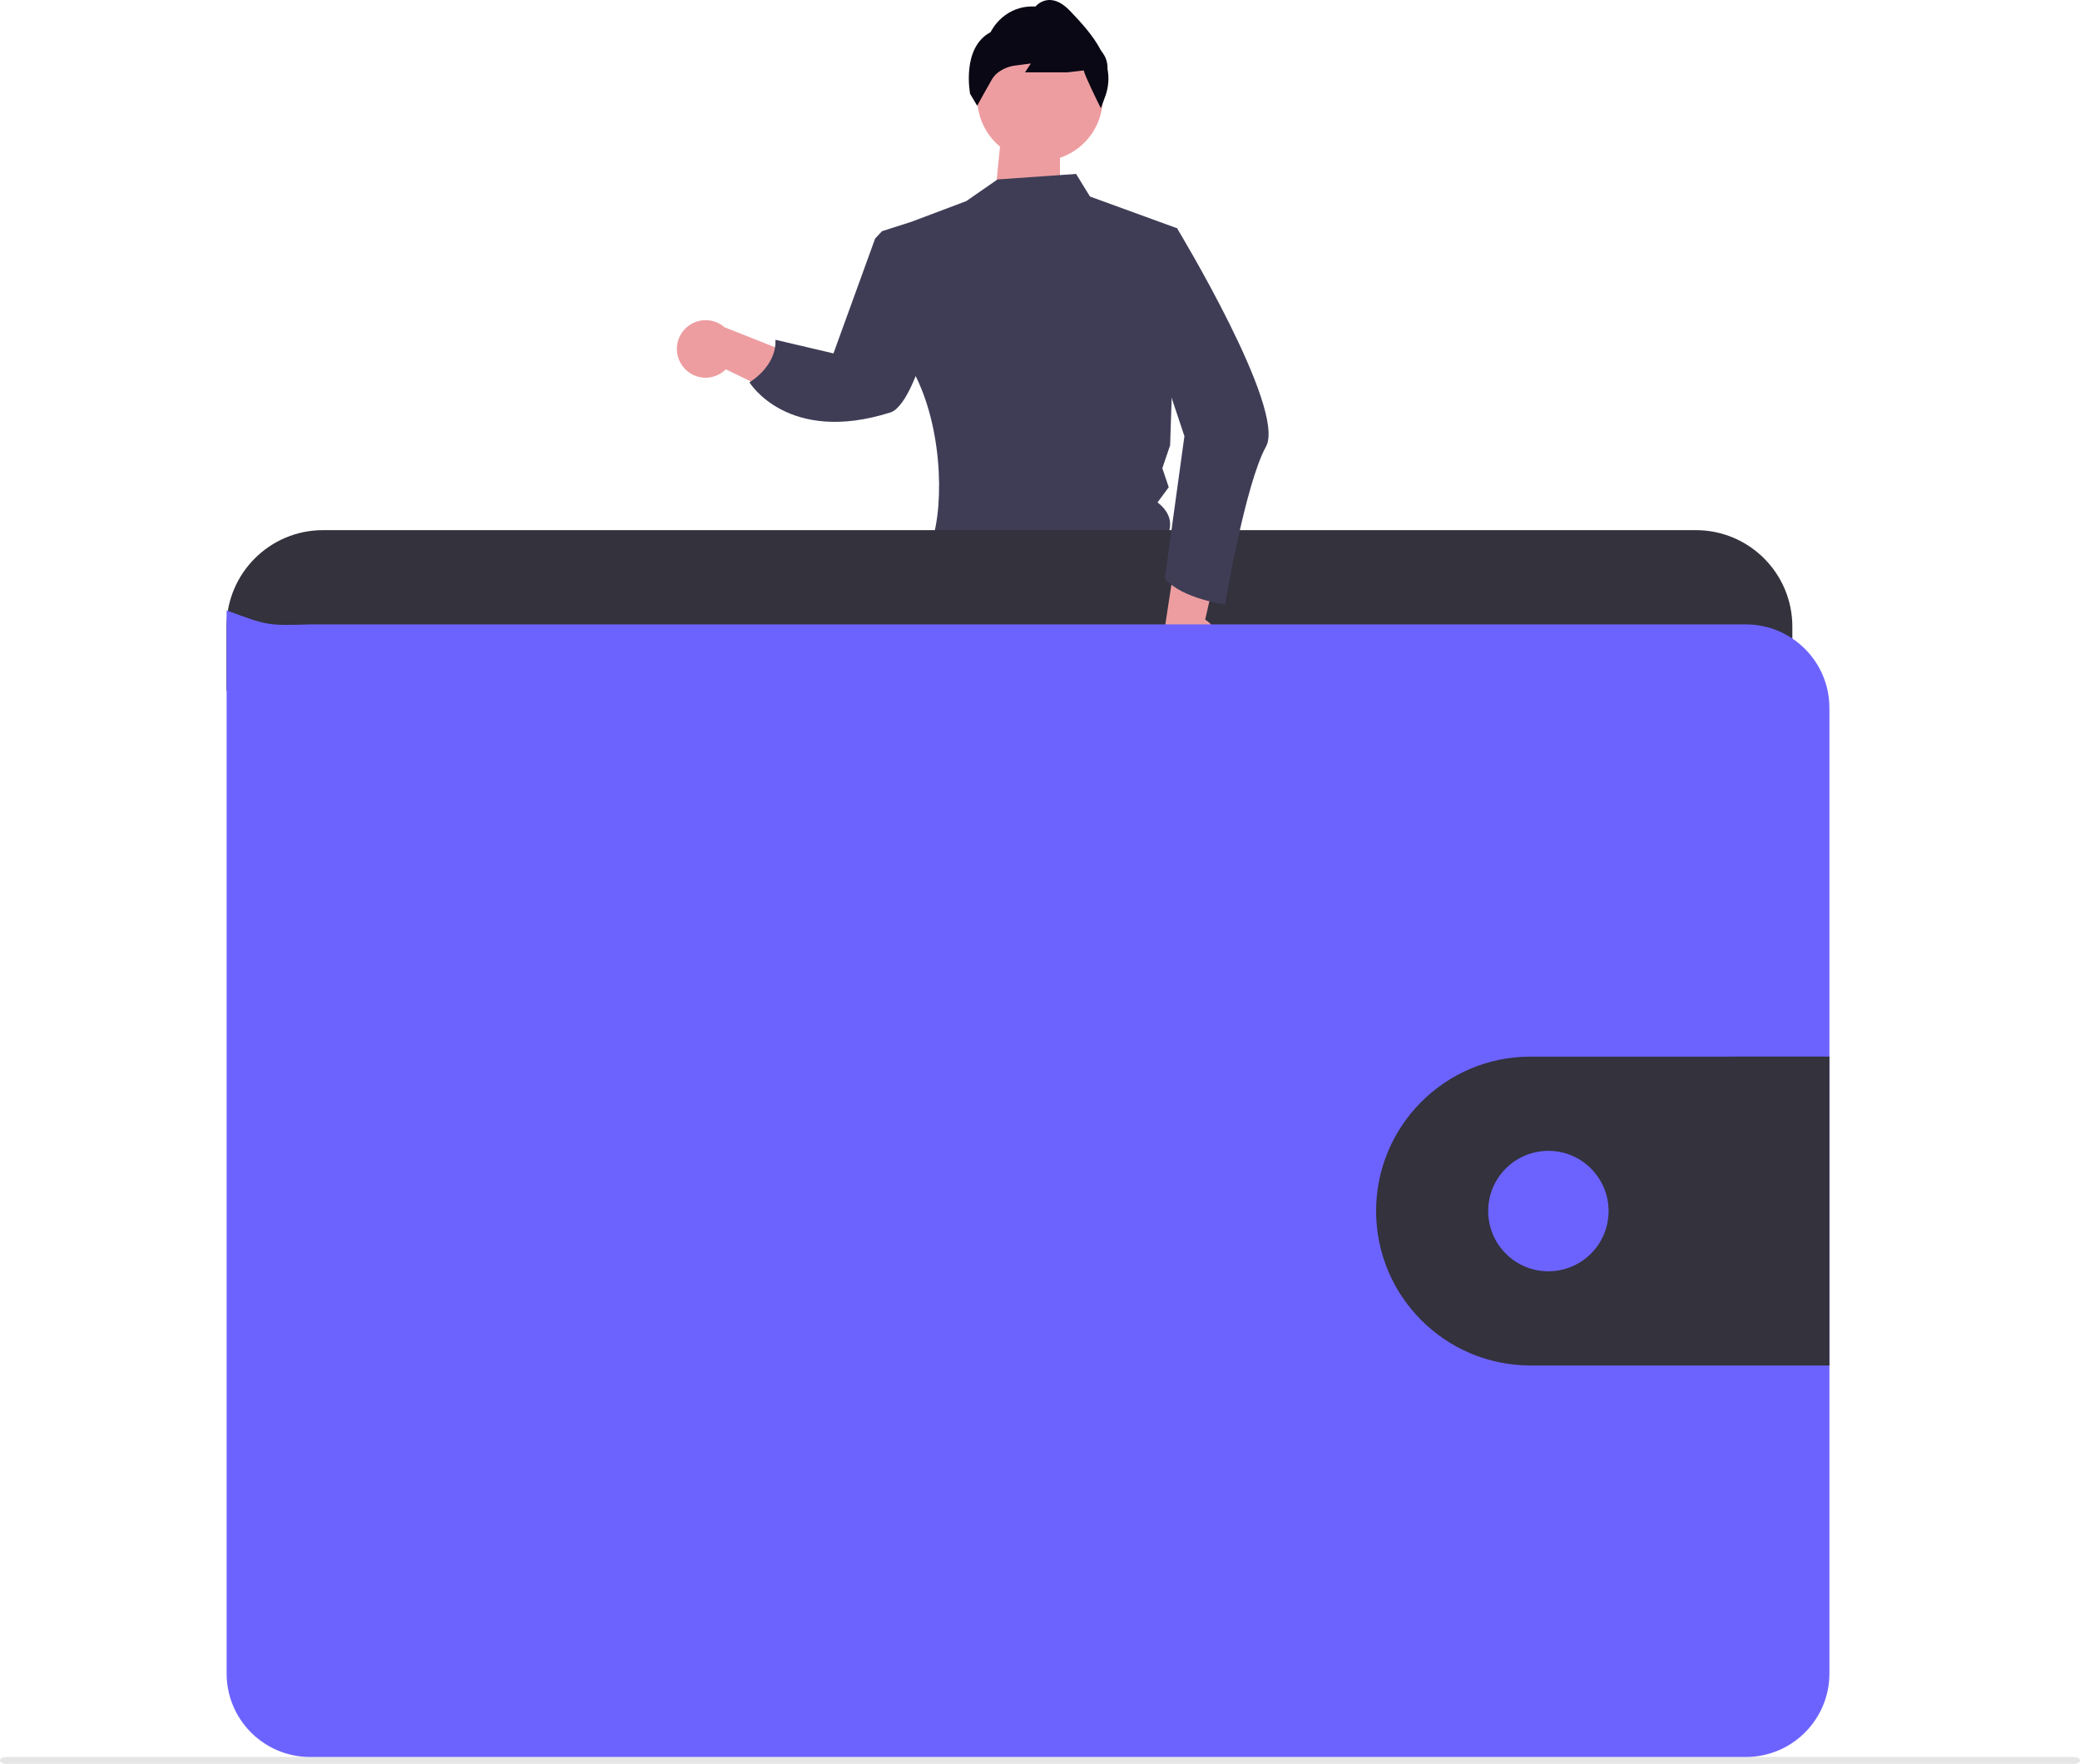
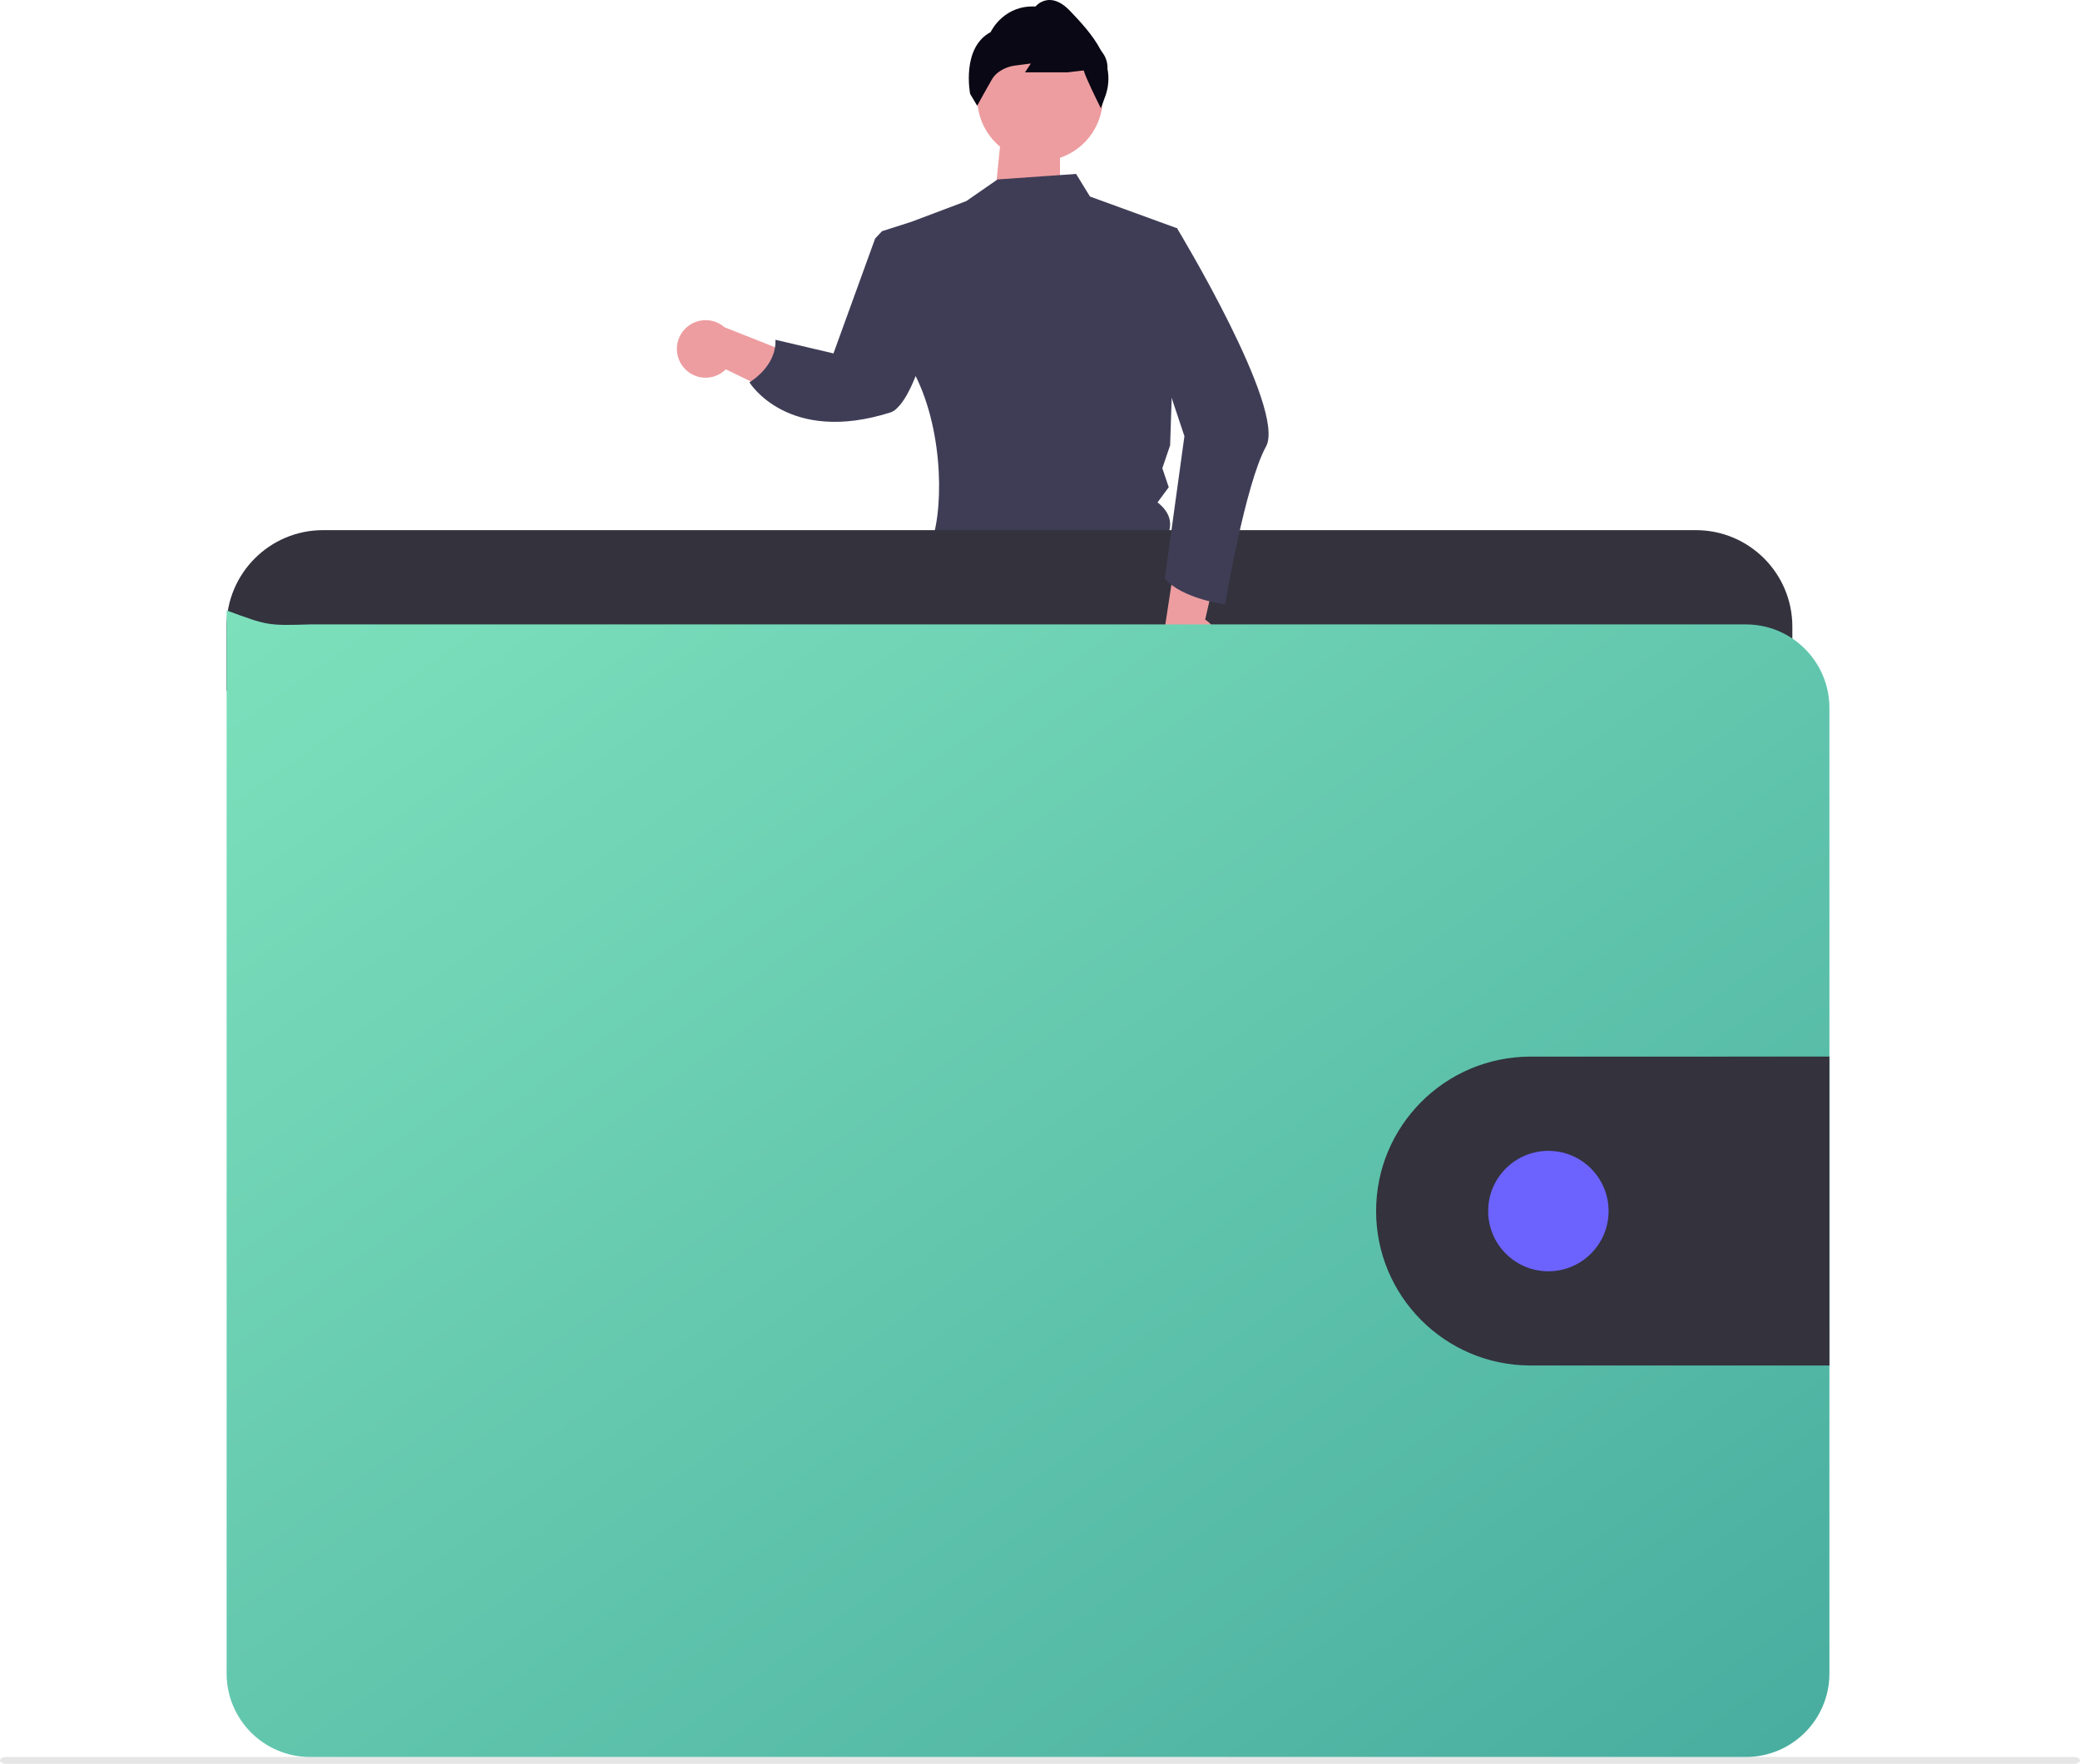
<svg xmlns="http://www.w3.org/2000/svg" width="943.45" height="800" viewBox="0 0 943.45 800">
+   <defs>
+     <linearGradient id="art-jade" x1="0" y1="0" x2="1" y2="1">
+       <stop id="art-jade-start--paint-jade" offset="0" stop-color="#7de0bc" />
+       <stop id="art-jade-end--paint-teal" offset="1" stop-color="#48ad9f" />
+     </linearGradient>
+   </defs>
  <g transform="translate(-525.361 -281.856)">
    <path d="M1.9,19.811a12.972,12.972,0,0,0,19.639,3.123l39.99,22.932L60.04,21.96,22.292,3.847A13.042,13.042,0,0,0,1.9,19.813Z" transform="translate(831.484 427.997) rotate(-4.012)" fill="#ed9da0" />
    <path d="M7.537,78.03l2.778-27.639a28.455,28.455,0,1,1,27.207,5.052V78.03Z" transform="translate(968.63 297.979)" fill="#ed9da0" />
-     <path d="M81.565,169.59c6.627-14.525,6.88-51.682-6.174-77.927-2.577,6.5-5.364,11.62-8.318,14.454a7.963,7.963,0,0,1-2.9,1.993C17.347,123.064,0,94.52,0,94.52s12.33-7.112,11.8-19.3L38.116,81.4l18.9-52.094,1.886-2.016.04-.115.1-.036L60.108,26l.02-.024L73.492,21.7l24.853-9.371L112.538,2.5,148.166,0l6.3,10.251,39.6,14.426-3.249,98.388-3.533,10.409,2.908,8.625-5.08,6.87c5.91,4.641,6.98,9.853,4.34,15.5l-17.393,5.294s-43.1,6.9-69.941,6.9C88.549,176.661,79.143,174.9,81.565,169.59Z" transform="translate(865.29 360.739)" fill="#3f3d56" />
-     <path d="M505.378,549.685c8.417,1.079,17.151,1.763,25.213-.851,1.27-.394,2.666-1.27,2.539-2.539a3.074,3.074,0,0,0-.572-1.27,78.423,78.423,0,0,1-7.617-14.51,1.269,1.269,0,0,0-.47-.66,1.194,1.194,0,0,0-.813,0c-3.719.977-6.932,3.38-10.626,4.409a15.109,15.109,0,0,1-5.788.432c-1.675-.191-3.968-1.574-5.484-1.4C502.623,538.844,504.73,544.023,505.378,549.685Z" transform="translate(569.793 217.038)" fill="#6c63ff" />
-     <path d="M631.961,540.5c5.548-3.809,11.3-7.808,14.573-13.686a2.372,2.372,0,0,0,.394-1.176,2.44,2.44,0,0,0-.47-1.143,47.171,47.171,0,0,0-11.845-12.785,34.541,34.541,0,0,0-6.6,6.094c-1.4,1.47-5.255,3.809-5.29,6.056,0,1.27,1.47,2.742,2.159,3.809.927,1.371,1.8,2.767,2.645,4.19C628,532.556,632.4,540.224,631.961,540.5Z" transform="translate(602.392 212.166)" fill="#6c63ff" />
+     <path id="art-4--paint-violet" d="M81.565,169.59c6.627-14.525,6.88-51.682-6.174-77.927-2.577,6.5-5.364,11.62-8.318,14.454a7.963,7.963,0,0,1-2.9,1.993C17.347,123.064,0,94.52,0,94.52s12.33-7.112,11.8-19.3L38.116,81.4l18.9-52.094,1.886-2.016.04-.115.1-.036L60.108,26l.02-.024L73.492,21.7l24.853-9.371L112.538,2.5,148.166,0l6.3,10.251,39.6,14.426-3.249,98.388-3.533,10.409,2.908,8.625-5.08,6.87c5.91,4.641,6.98,9.853,4.34,15.5l-17.393,5.294s-43.1,6.9-69.941,6.9C88.549,176.661,79.143,174.9,81.565,169.59Z" transform="translate(865.29 360.739)" fill="#3f3d56" />
+     <path id="art-5--paint-inkSoft" d="M505.378,549.685c8.417,1.079,17.151,1.763,25.213-.851,1.27-.394,2.666-1.27,2.539-2.539a3.074,3.074,0,0,0-.572-1.27,78.423,78.423,0,0,1-7.617-14.51,1.269,1.269,0,0,0-.47-.66,1.194,1.194,0,0,0-.813,0c-3.719.977-6.932,3.38-10.626,4.409a15.109,15.109,0,0,1-5.788.432c-1.675-.191-3.968-1.574-5.484-1.4C502.623,538.844,504.73,544.023,505.378,549.685Z" transform="translate(569.793 217.038)" fill="#6c63ff" />
+     <path id="art-6--paint-inkSoft" d="M631.961,540.5c5.548-3.809,11.3-7.808,14.573-13.686a2.372,2.372,0,0,0,.394-1.176,2.44,2.44,0,0,0-.47-1.143,47.171,47.171,0,0,0-11.845-12.785,34.541,34.541,0,0,0-6.6,6.094c-1.4,1.47-5.255,3.809-5.29,6.056,0,1.27,1.47,2.742,2.159,3.809.927,1.371,1.8,2.767,2.645,4.19C628,532.556,632.4,540.224,631.961,540.5Z" transform="translate(602.392 212.166)" fill="#6c63ff" />
    <path d="M548.86,564.761a5.648,5.648,0,0,1-1.015,3.681,5,5,0,0,1-2.132,1.27c-11.768,4.215-25.391-1.04-37.133,3.111-2.411.851-4.7,2.082-7.121,2.895a38.747,38.747,0,0,1-8.886,1.574c-4.152.394-8.328.648-12.491.761a30.035,30.035,0,0,1-9.42-.826,11.316,11.316,0,0,1-7.223-5.731,5.5,5.5,0,0,1-.356-4.075,4.392,4.392,0,0,1,.774-1.27,11.135,11.135,0,0,1,2.767-2.247l4.329-2.792a29.059,29.059,0,0,1,6.563-3.478c1.713-.558,3.527-.8,5.268-1.27,6.081-1.777,10.728-6.6,15.044-11.235l5.89-6.284a5.929,5.929,0,0,1,2.044-1.637,5.663,5.663,0,0,1,2.539-.241,33.946,33.946,0,0,1,16.059,5.383,20.809,20.809,0,0,0,3.968,2.337c3.454,1.346,7.884.331,11.07-1.371,1.511-.813,1.176-1.27,1.815-2.717s2.184-2.373,3.527-1.054a3.733,3.733,0,0,1,.838,1.6c1.27,4.19.788,8.7.788,13.089a5.765,5.765,0,0,0,.254,2.031,11.491,11.491,0,0,0,1.155,1.88,4.287,4.287,0,0,1,.241.482,12.911,12.911,0,0,1,.851,6.132Z" transform="translate(559.305 218.961)" fill="#514e7f" />
    <path d="M548.862,560.163a5.648,5.648,0,0,1-1.015,3.681,4.994,4.994,0,0,1-2.132,1.27c-11.768,4.215-25.391-1.04-37.132,3.111-2.411.851-4.7,2.082-7.121,2.895a38.734,38.734,0,0,1-8.886,1.574c-4.152.394-8.328.648-12.491.761a30.036,30.036,0,0,1-9.42-.826,11.316,11.316,0,0,1-7.223-5.731,5.5,5.5,0,0,1-.366-4.072,4.393,4.393,0,0,1,.774-1.27c.685,1.434,1.176,3.339,1.617,4.024a8.238,8.238,0,0,0,5.509,3.968,13.688,13.688,0,0,0,5.077-.648c10.664-2.645,22-2.679,32.245-6.678,3.517-1.384,6.869-3.224,10.562-4.062s7.617-.61,11.426-.927c6.018-.482,11.845-2.3,17.773-3.251a12.91,12.91,0,0,1,.8,6.172Z" transform="translate(559.303 223.558)" fill="#464353" />
    <path d="M665.38,538.1c-.558,4.469-3.39,8.315-6.5,11.579s-6.626,6.2-9.1,9.953c-3.046,4.658-4.417,10.434-8.376,14.371a22.982,22.982,0,0,1-5.077,3.618,35.426,35.426,0,0,1-6.538,3.008c-5.916,1.891-12.288,1.461-18.471,1a16.614,16.614,0,0,1-5.865-1.13,17.676,17.676,0,0,1-2.438-1.5,11.643,11.643,0,0,1-3.809-3.809,3.81,3.81,0,0,1-.369-2.767,6.5,6.5,0,0,1,1.763-2.691,41.907,41.907,0,0,1,4.469-4.024,26.741,26.741,0,0,0,5.819-5.079,16.4,16.4,0,0,0,2.247-5.079,45.042,45.042,0,0,0,1.637-9.712,30.78,30.78,0,0,1,.673-6.5c.939-3.352,3.429-6.347,3.148-9.814a2.452,2.452,0,0,1,.126-1.486,2.068,2.068,0,0,1,1.168-.723,20.7,20.7,0,0,1,6.068-1.409,7.072,7.072,0,0,1,5.637,2.2c.863,1.041,1.434,2.539,2.7,2.939a4.29,4.29,0,0,0,1.929.076c3.123-.317,6.423-.711,8.886-2.729a11.082,11.082,0,0,0,3.681-8.082c0-1.155-.52-2.362,1.27-2.539,1.346-.178,2.412,1.27,3.1,2.159,2.476,3.314,5.014,6.779,5.941,10.816a3.188,3.188,0,0,1,1.13-.216,4.913,4.913,0,0,1,4.05,2.069,8.062,8.062,0,0,1,1.1,5.484Z" transform="translate(595.924 213.797)" fill="#514e7f" />
    <path d="M665.278,535.424c-.558,4.469-3.39,8.315-6.5,11.579s-6.626,6.2-9.1,9.953c-3.046,4.658-4.417,10.434-8.376,14.371a22.982,22.982,0,0,1-5.077,3.618,35.437,35.437,0,0,1-6.538,3.008c-5.916,1.891-12.288,1.461-18.471,1a16.617,16.617,0,0,1-5.865-1.13,17.67,17.67,0,0,1-2.438-1.5,11.64,11.64,0,0,1-3.809-3.809,9.282,9.282,0,0,1,3.809-.914c2.742.147,4.748,2.742,7.376,3.542,3.744,1.13,7.477-1.511,11.273-2.411,2.476-.588,5.079-.432,7.528-1.27a18.608,18.608,0,0,0,5.572-3.38,28.367,28.367,0,0,0,5.955-5.731,36.881,36.881,0,0,0,3.492-6.97,99.66,99.66,0,0,1,7.054-13.508,9.543,9.543,0,0,1,1.434-1.88,19.928,19.928,0,0,1,1.943-1.409c2.539-1.91,3.593-5.079,4.481-8.175a14.3,14.3,0,0,1,1-2.729,4.913,4.913,0,0,1,4.05,2.069A8.06,8.06,0,0,1,665.278,535.424Z" transform="translate(596.027 216.473)" fill="#464353" />
    <path d="M556.62,320.79" transform="translate(584.578 160.714)" fill="#464353" />
    <path d="M862.683,412.446V396.682a43.772,43.772,0,0,0-43.772-43.76H196.232a43.772,43.772,0,0,0-43.772,43.76v29.072Z" transform="translate(475.655 169.375)" fill="#33323d" />
    <g transform="translate(1038.664 384.406) rotate(-4.012)">
      <path d="M22.136,63.953A12.972,12.972,0,0,0,20.774,44.11L34.156,0,11.194,6.814,2,47.658a13.042,13.042,0,0,0,20.131,16.3Z" transform="translate(0 136.26)" fill="#ed9da0" />
-       <path d="M6.5,0,17.11,2.467S60.956,87.776,50.39,104.03,26.881,174.1,26.881,174.1,7.736,170.3.421,160.543l13.4-63.826L0,43.072Z" transform="translate(3.384 0)" fill="#3f3d56" />
+       <path id="art-15--paint-violet" d="M6.5,0,17.11,2.467S60.956,87.776,50.39,104.03,26.881,174.1,26.881,174.1,7.736,170.3.421,160.543l13.4-63.826L0,43.072Z" transform="translate(3.384 0)" fill="#3f3d56" />
    </g>
    <path d="M1281.945,724.139H344.465c-1.651,0-2.987-.7-2.987-1.569S342.811,721,344.461,721h937.48c1.651,0,2.987.7,2.987,1.569S1283.6,724.139,1281.945,724.139Z" transform="translate(183.883 357.717)" fill="#e6e6e6" />
-     <path d="M769.751,229.728l-.459-.918c-.709-1.419-6.585-13.219-7.323-16.253l-7.395.87-19.257,0,2.676-4.014-7.074.923a16.236,16.236,0,0,0-7.209,2.717,11.042,11.042,0,0,0-3.27,3.371c-2.527,4.327-6.388,11.405-6.427,11.477l-.369.677-3.208-5.4c-.042-.209-4.018-20.948,9.288-27.981.686-1.394,6.535-12.358,20.356-11.618a8.761,8.761,0,0,1,5.957-2.962c3.156-.165,6.433,1.493,9.723,4.949,4.371,4.589,10.357,10.874,13.978,17.853l1,1.425a11.23,11.23,0,0,1,2,6.973,23.279,23.279,0,0,1-.793,11.875Z" transform="translate(254.951 101.242)" fill="#090814" />
-     <path d="M879.488,425.766v437.98a37.882,37.882,0,0,1-37.882,37.869H190.347a37.869,37.869,0,0,1-37.857-37.869V381.6c18.663,6.919,18.663,6.919,37.857,6.347H841.6a37.883,37.883,0,0,1,37.886,37.823Z" transform="translate(475.663 177.103)" fill="#6c63ff" />
-     <path d="M768.855,541V681.09H633.018a70.036,70.036,0,0,1,0-140.071Z" transform="translate(586.292 220.06)" fill="#33323d" />
-     <circle cx="27.307" cy="27.307" r="27.307" transform="translate(1200.37 803.819)" fill="#6c63ff" />
+     <path id="art-17--paint-hair" d="M769.751,229.728l-.459-.918c-.709-1.419-6.585-13.219-7.323-16.253l-7.395.87-19.257,0,2.676-4.014-7.074.923a16.236,16.236,0,0,0-7.209,2.717,11.042,11.042,0,0,0-3.27,3.371c-2.527,4.327-6.388,11.405-6.427,11.477l-.369.677-3.208-5.4c-.042-.209-4.018-20.948,9.288-27.981.686-1.394,6.535-12.358,20.356-11.618a8.761,8.761,0,0,1,5.957-2.962c3.156-.165,6.433,1.493,9.723,4.949,4.371,4.589,10.357,10.874,13.978,17.853l1,1.425a11.23,11.23,0,0,1,2,6.973,23.279,23.279,0,0,1-.793,11.875Z" transform="translate(254.951 101.242)" fill="#090814" />
+     <path d="M879.488,425.766v437.98a37.882,37.882,0,0,1-37.882,37.869H190.347a37.869,37.869,0,0,1-37.857-37.869V381.6c18.663,6.919,18.663,6.919,37.857,6.347H841.6a37.883,37.883,0,0,1,37.886,37.823Z" transform="translate(475.663 177.103)" fill="url(#art-jade)" />
+     <path id="art-19--paint-teal" d="M768.855,541V681.09H633.018a70.036,70.036,0,0,1,0-140.071Z" transform="translate(586.292 220.06)" fill="#33323d" />
+     <circle id="art-20--paint-amber" cx="27.307" cy="27.307" r="27.307" transform="translate(1200.37 803.819)" fill="#6c63ff" />
  </g>
</svg>
